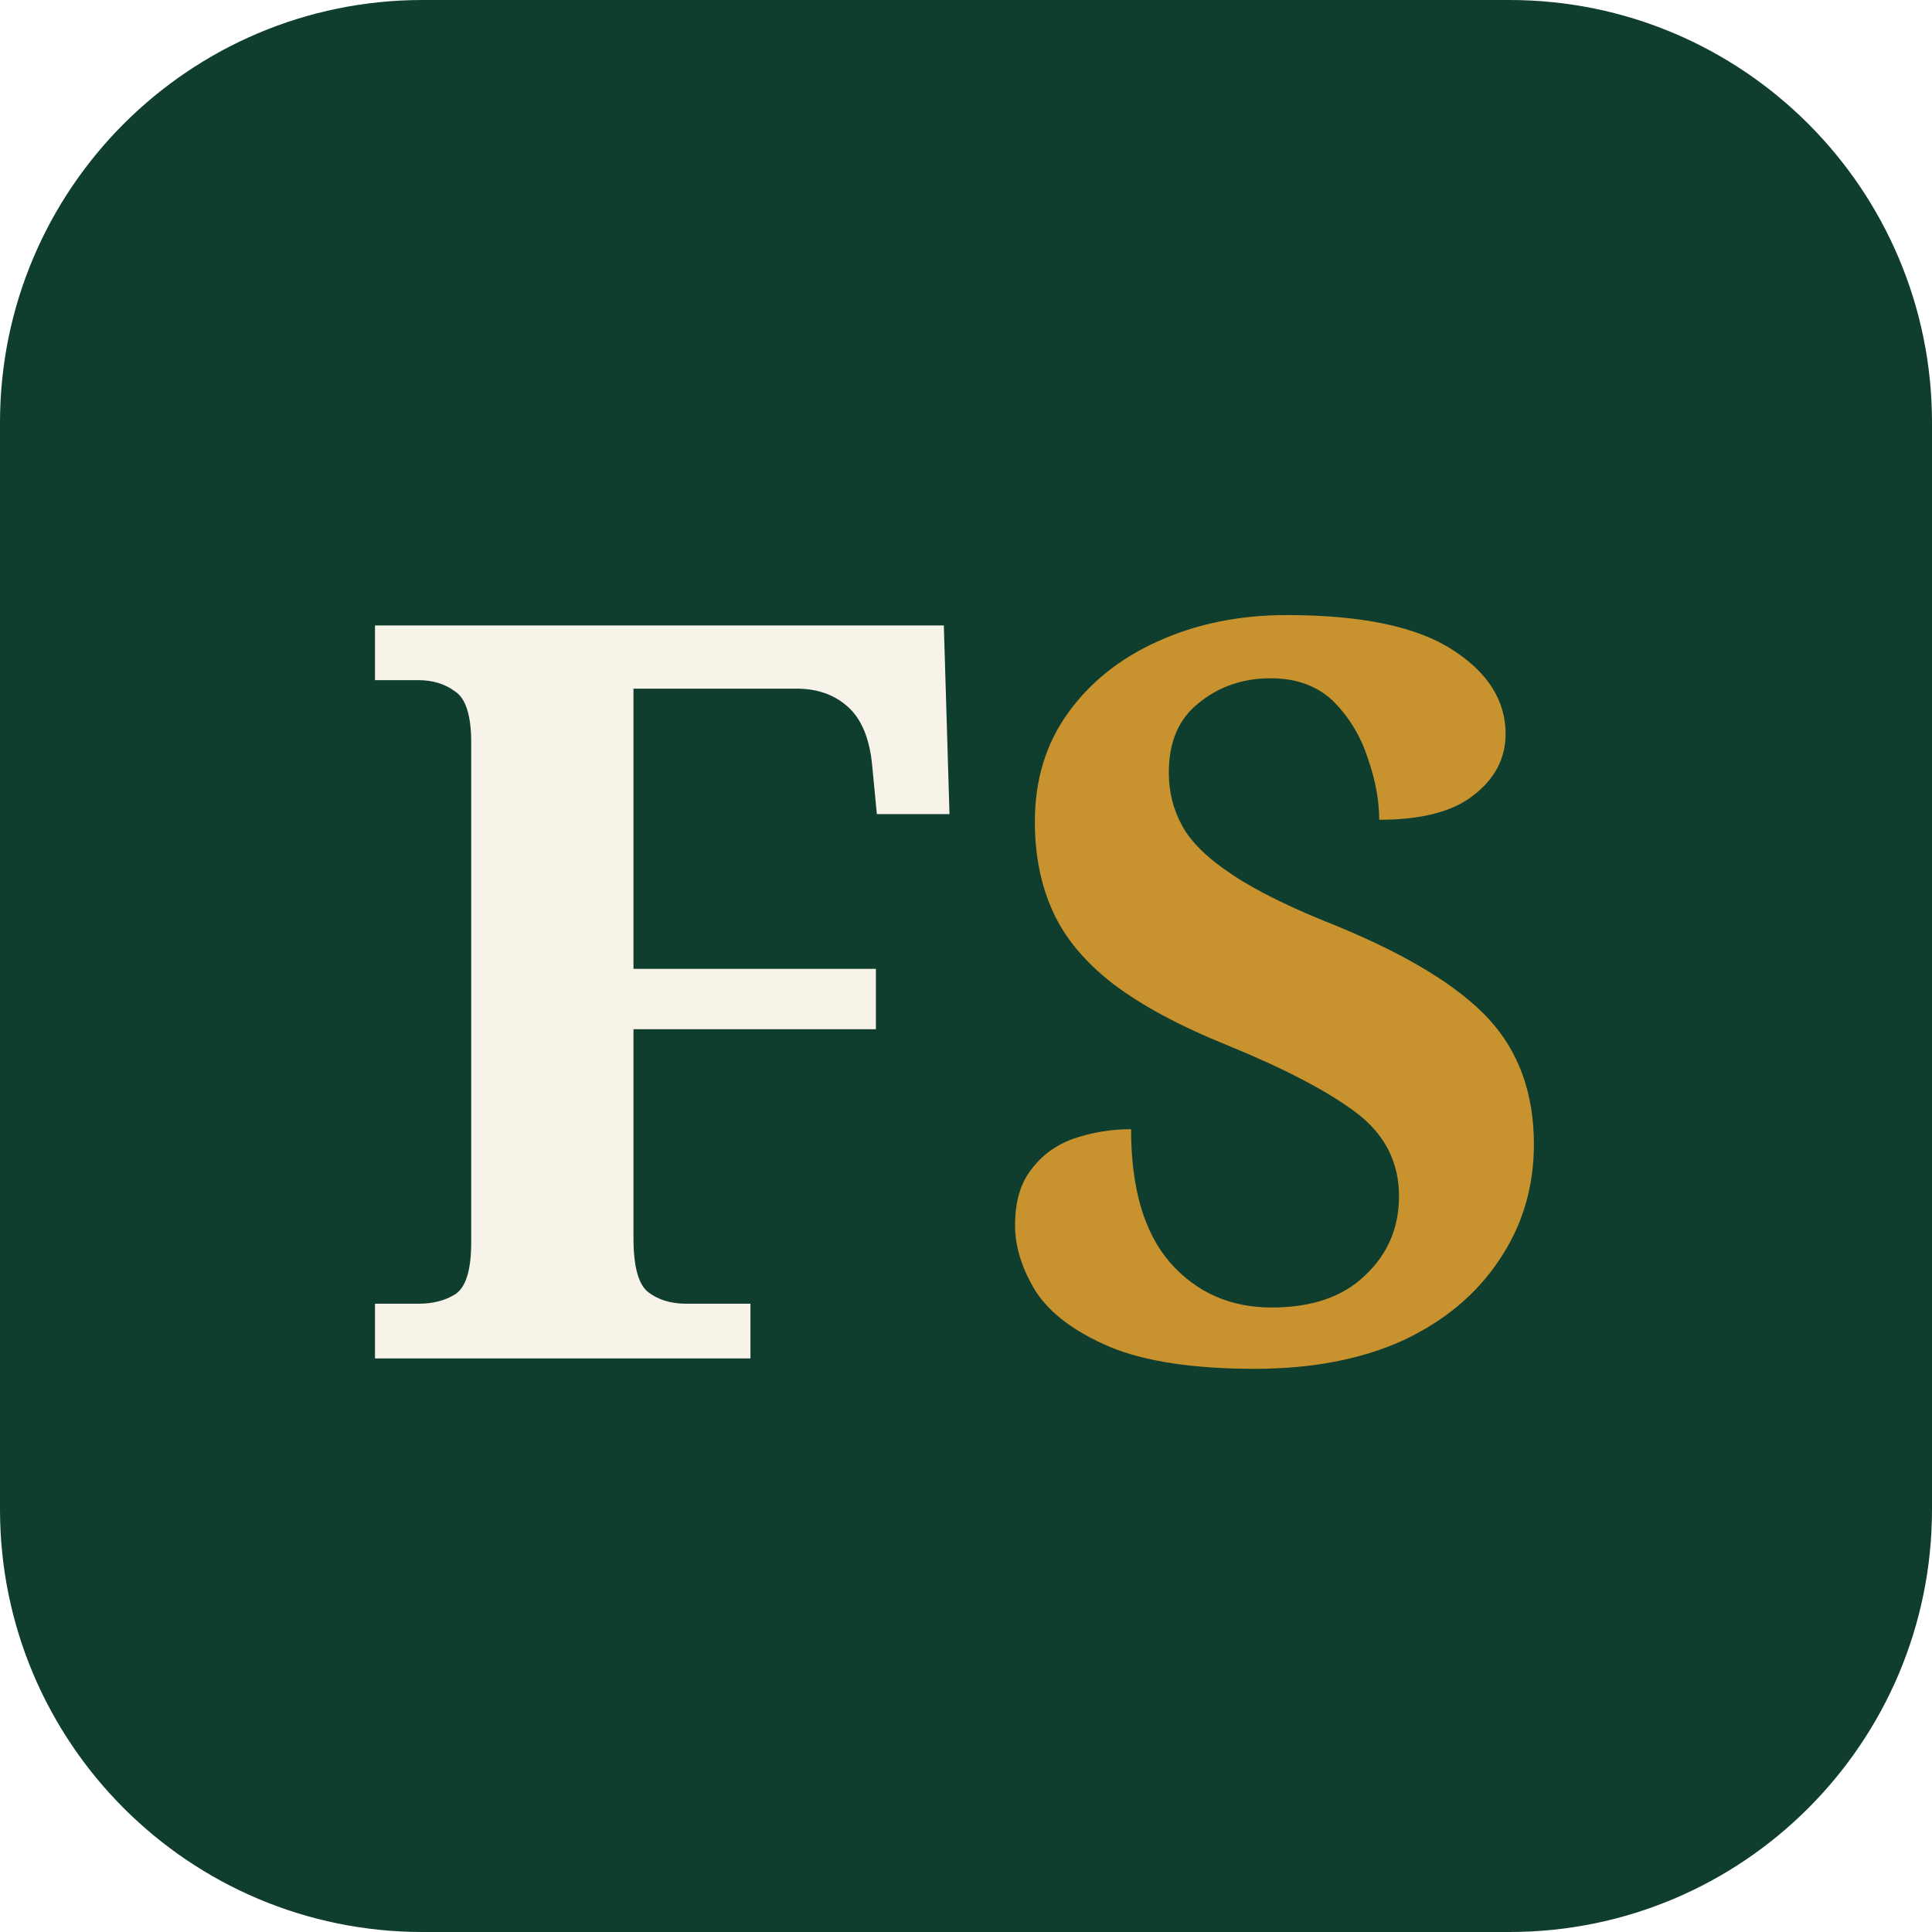
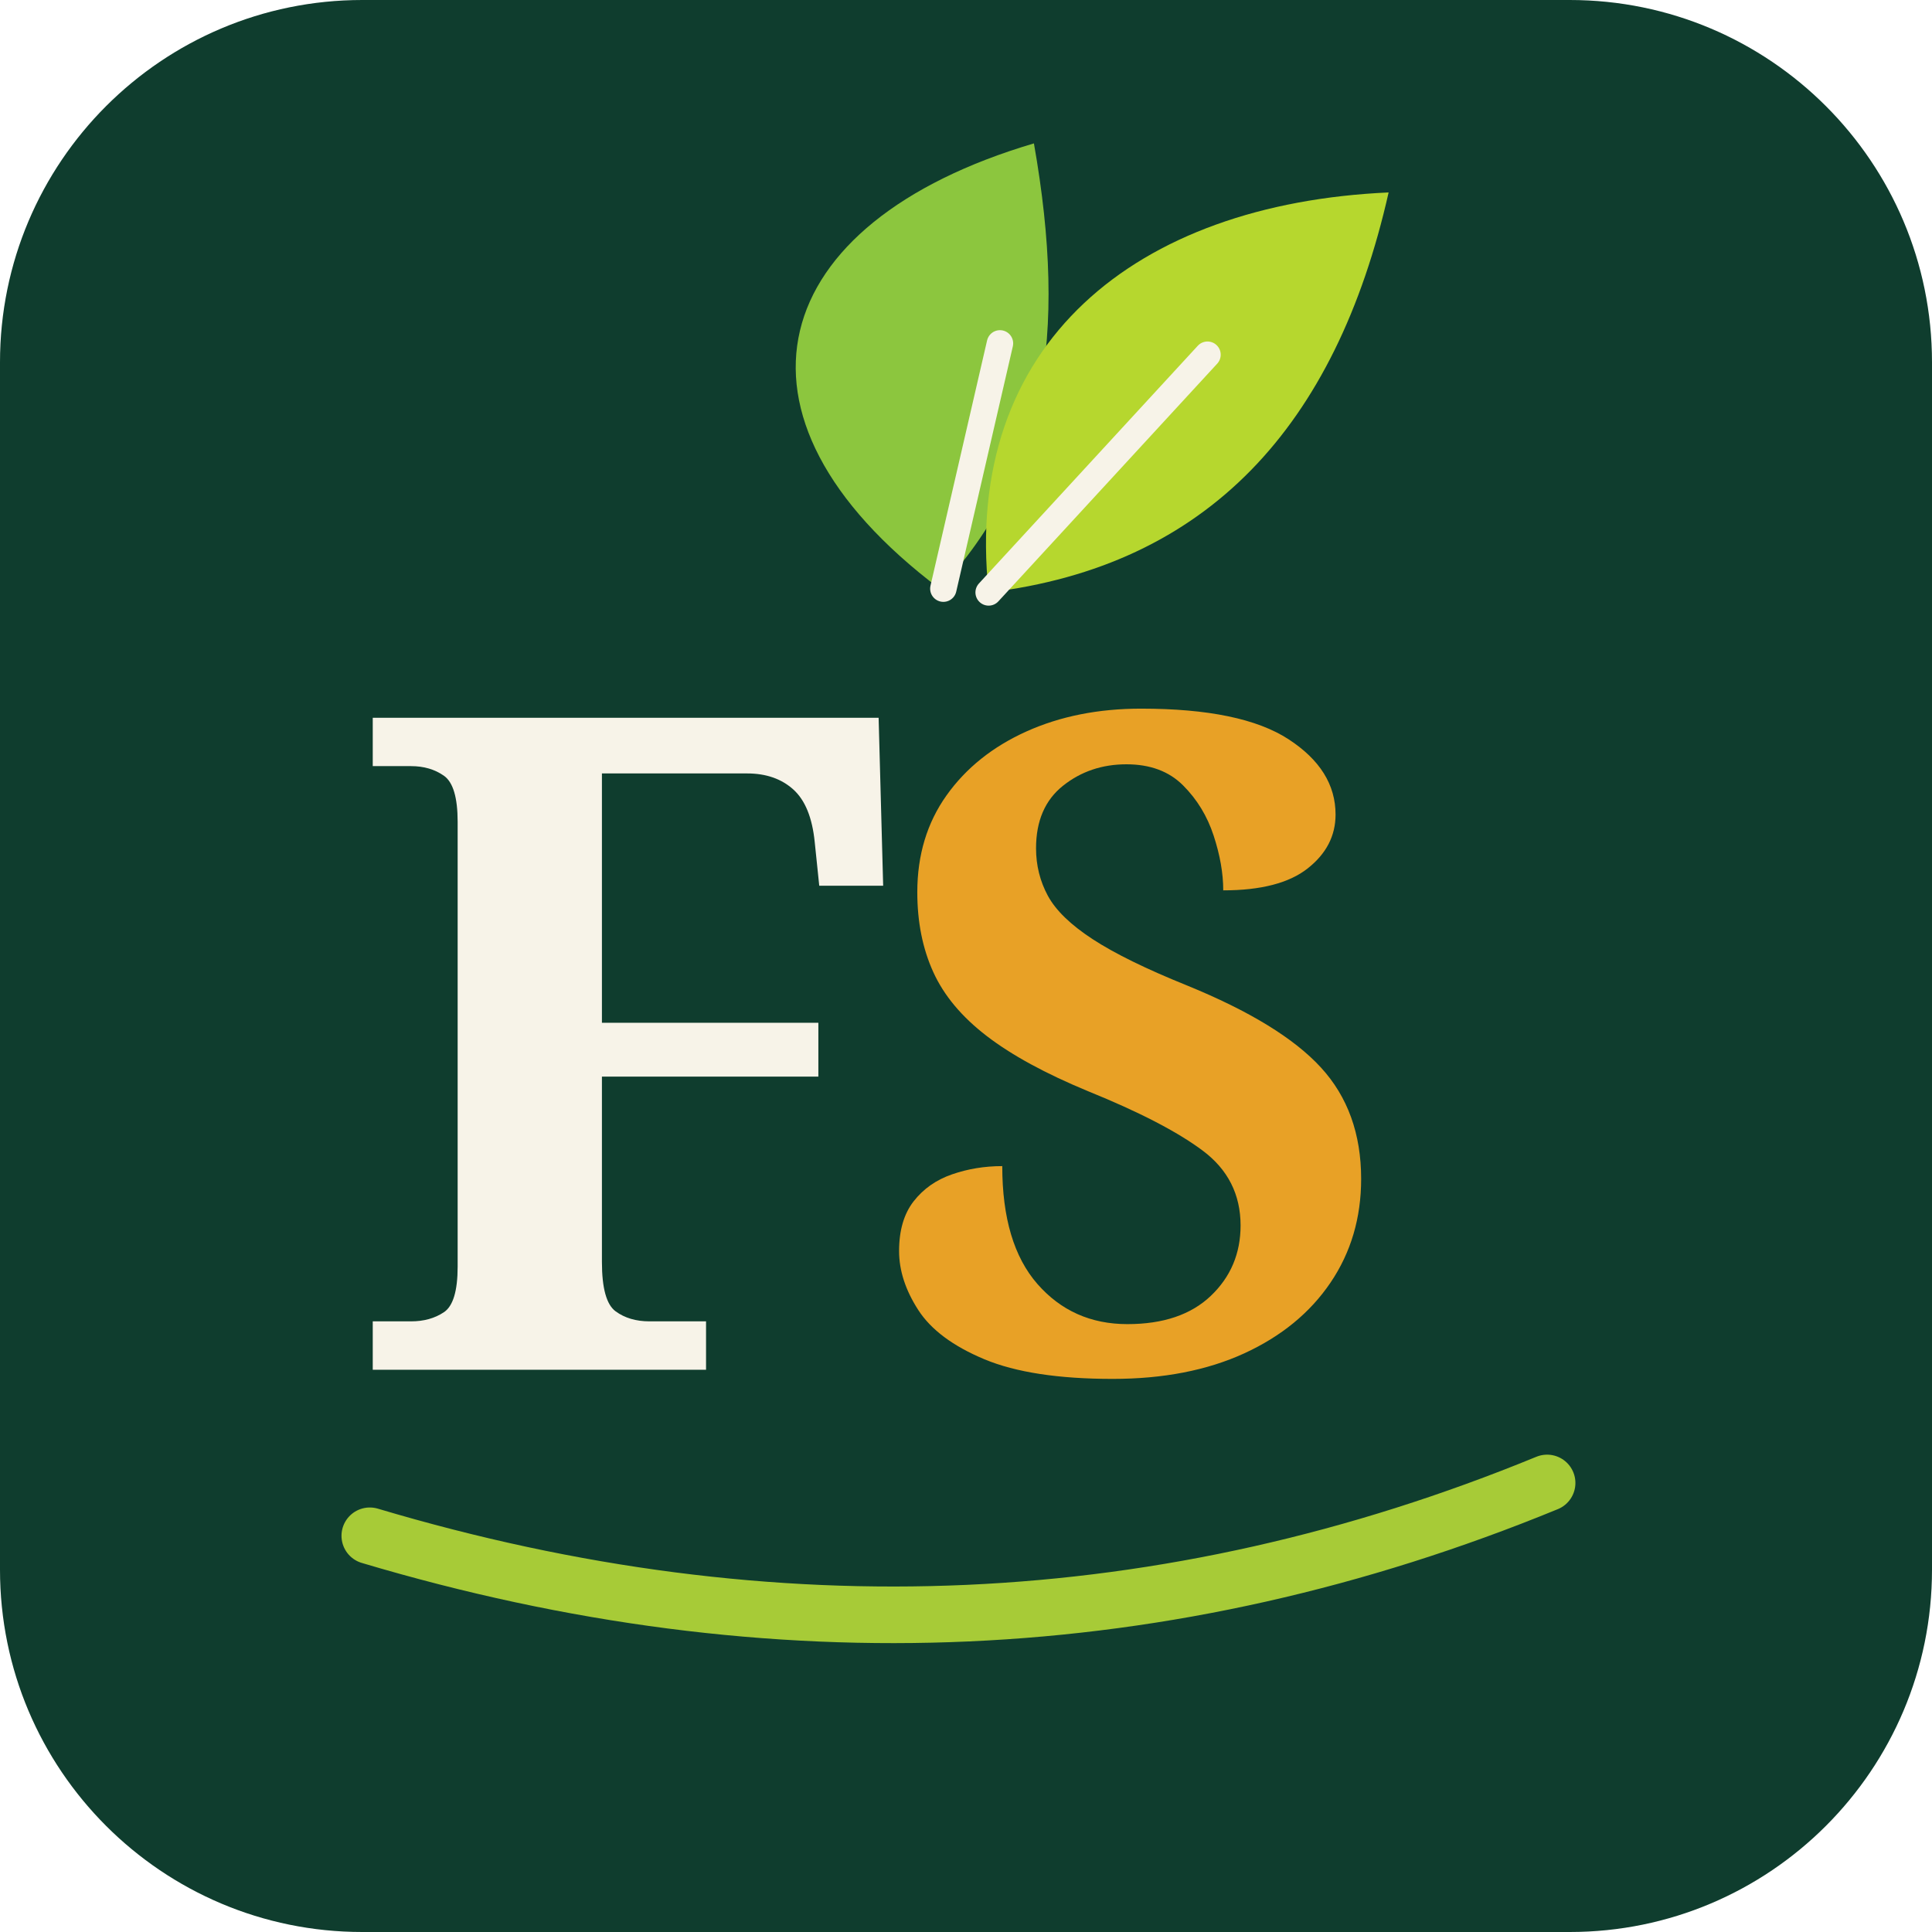
- <svg xmlns="http://www.w3.org/2000/svg" viewBox="0 0 32 32">
-   <rect width="32" height="32" rx="7" fill="#0F3D2E" />
-   <text x="16" y="22.5" text-anchor="middle" font-family="Georgia,serif" font-weight="700" font-size="17" fill="#F7F3E8">F<tspan fill="#C8922F">S</tspan>
-   </text>
+ <svg xmlns="http://www.w3.org/2000/svg" width="512" height="512" viewBox="0 0 512 512" role="img" aria-label="FarmerSample FS icon">
+   <rect width="512" height="512" rx="96" fill="#0F3D2E" />
+   <path d="M249 156C188 110 203 59 274 38c9 51 3 88-25 118Z" fill="#8CC63E" />
+   <path d="M262 157c-7-66 39-103 106-106-14 62-48 99-106 106Z" fill="#B6D72E" />
+   <path d="M250 156 265 91m-3 66 58-63" stroke="#F7F3E8" stroke-width="7" stroke-linecap="round" fill="none" />
+   <text x="92" y="363" font-family="Georgia,serif" font-size="242" font-weight="bold" fill="#F7F3E8">F</text>
+   <text x="231" y="363" font-family="Georgia,serif" font-size="242" font-weight="bold" fill="#E8A126">S</text>
+   <path d="M98 407Q259 455 410 393" stroke="#A7CB37" stroke-width="15" fill="none" stroke-linecap="round" />
</svg>
